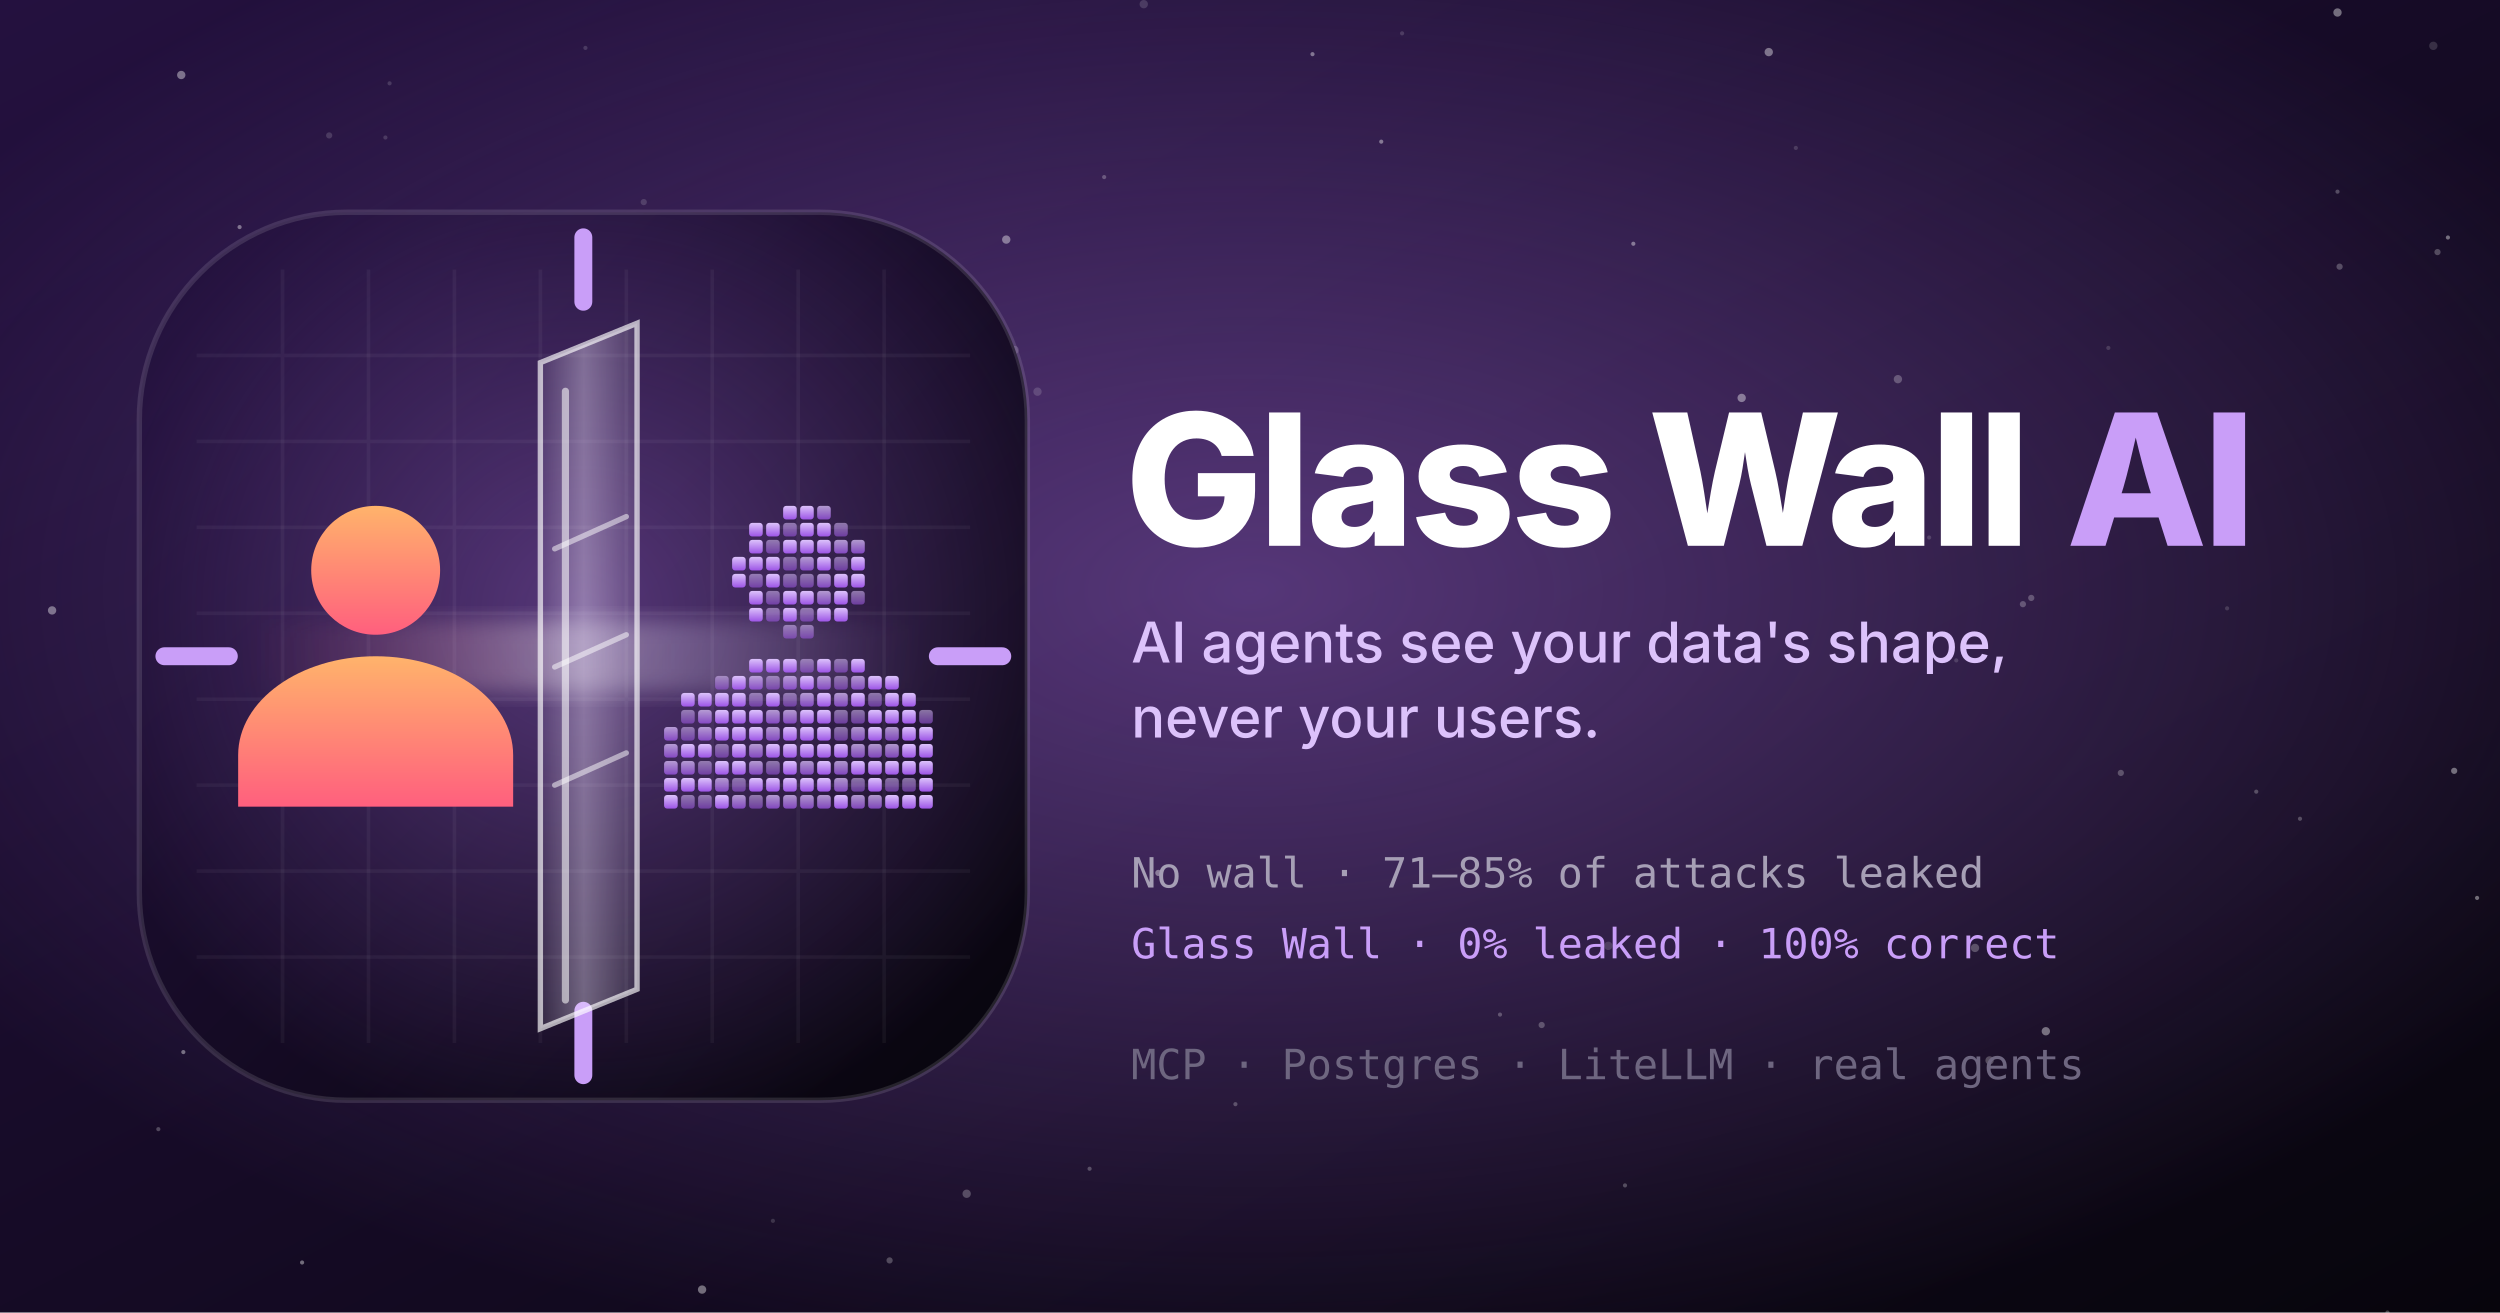
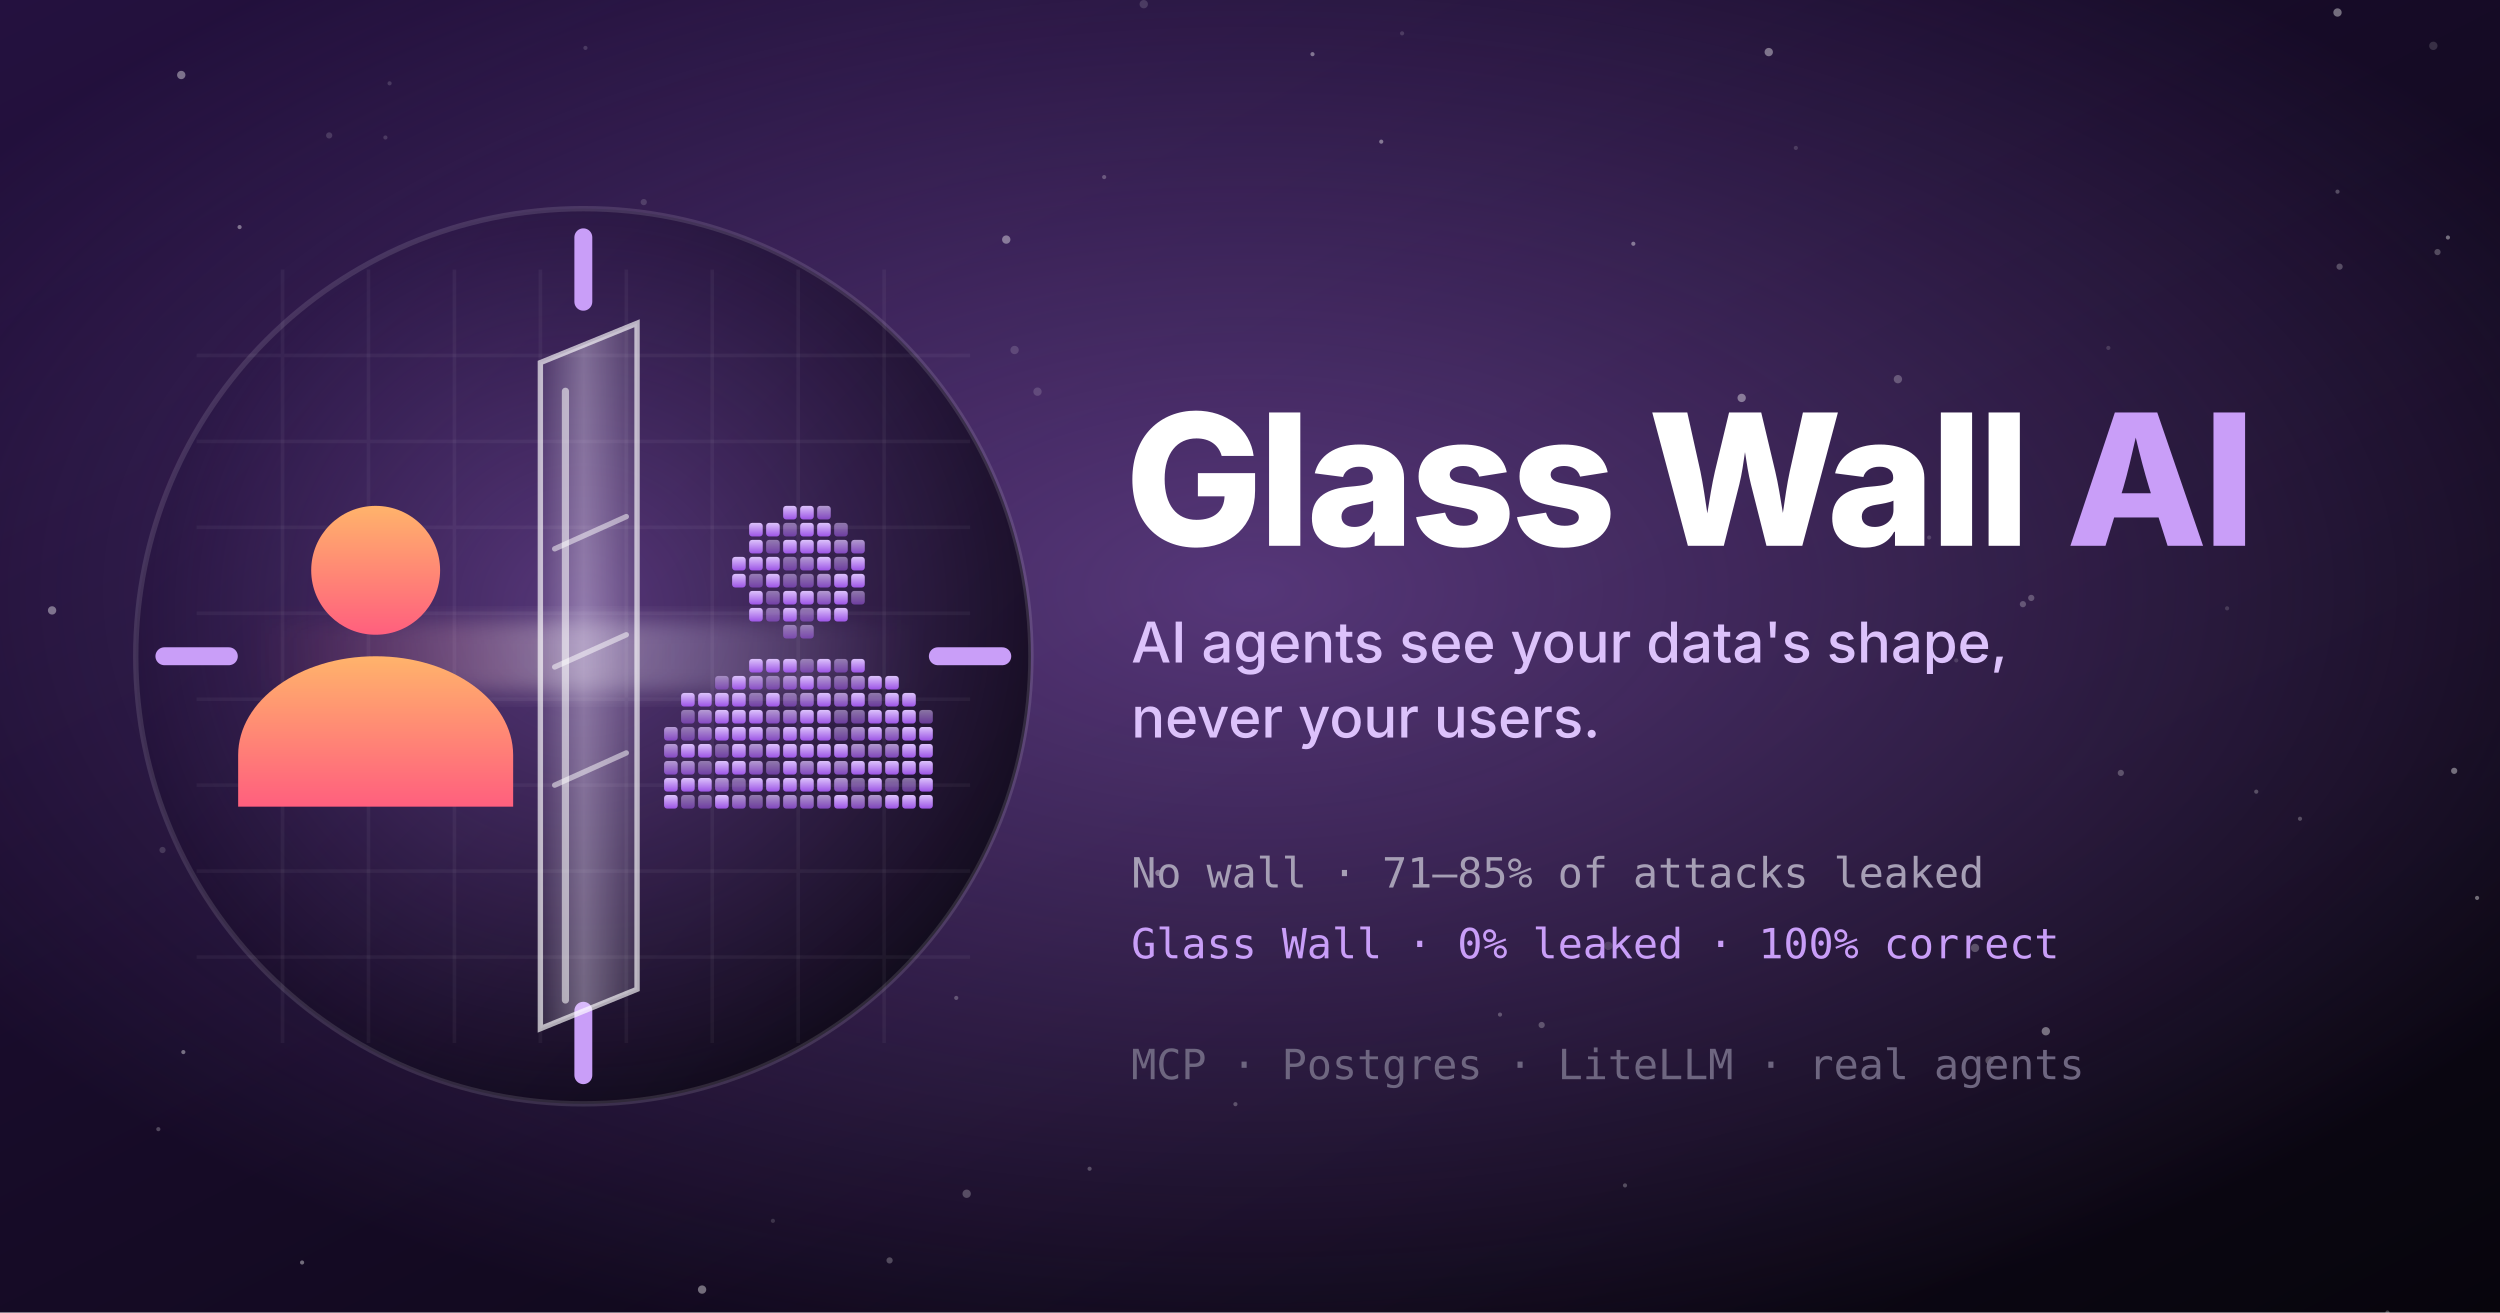
<svg xmlns="http://www.w3.org/2000/svg" viewBox="0 0 1200 630" width="1200" height="630">
  <defs>
    <linearGradient id="bg" x1="0" y1="0" x2="1" y2="1">
      <stop offset="0" stop-color="#24113f" />
      <stop offset="1" stop-color="#07050c" />
    </linearGradient>
    <radialGradient id="glow" cx="0.5" cy="0.45" r="0.6">
      <stop offset="0" stop-color="#b577f3" stop-opacity="0.40" />
      <stop offset="1" stop-color="#b577f3" stop-opacity="0" />
    </radialGradient>
    <linearGradient id="warm" x1="0" y1="0" x2="0" y2="1">
      <stop offset="0" stop-color="#ffb36b" />
      <stop offset="1" stop-color="#ff5f7e" />
    </linearGradient>
    <linearGradient id="tok" x1="0" y1="0" x2="0" y2="1">
      <stop offset="0" stop-color="#dcc2fb" />
      <stop offset="1" stop-color="#9d55e6" />
    </linearGradient>
    <linearGradient id="glass" x1="0" y1="0" x2="1" y2="0">
      <stop offset="0" stop-color="#f3e8ff" stop-opacity="0.10" />
      <stop offset="0.45" stop-color="#f3e8ff" stop-opacity="0.38" />
      <stop offset="1" stop-color="#f3e8ff" stop-opacity="0.12" />
    </linearGradient>
    <linearGradient id="beam" x1="0" y1="0" x2="1" y2="0">
      <stop offset="0" stop-color="#ff5f7e" stop-opacity="0" />
      <stop offset="0.48" stop-color="#ffffff" stop-opacity="0.35" />
      <stop offset="1" stop-color="#dcc2fb" stop-opacity="0" />
    </linearGradient>
    <filter id="soft" x="-20%" y="-20%" width="140%" height="140%">
      <feGaussianBlur stdDeviation="6" />
    </filter>
  </defs>
  <rect width="1200" height="630" fill="url(#bg)" />
  <rect width="1200" height="630" fill="url(#glow)" />
  <circle cx="275" cy="331" r="1" fill="#ffffff" opacity="0.4" />
  <circle cx="115" cy="109" r="1" fill="#ffffff" opacity="0.4" />
  <circle cx="487" cy="168" r="2" fill="#ffffff" opacity="0.15" />
  <circle cx="483" cy="115" r="2" fill="#ffffff" opacity="0.4" />
  <circle cx="523" cy="561" r="1" fill="#ffffff" opacity="0.25" />
  <circle cx="1175" cy="114" r="1" fill="#ffffff" opacity="0.4" />
  <circle cx="663" cy="68" r="1" fill="#ffffff" opacity="0.4" />
  <circle cx="464" cy="573" r="2" fill="#ffffff" opacity="0.25" />
  <circle cx="948" cy="455" r="2" fill="#ffffff" opacity="0.25" />
  <circle cx="1170" cy="121" r="1.5" fill="#ffffff" opacity="0.25" />
  <circle cx="926" cy="258" r="1" fill="#ffffff" opacity="0.15" />
  <circle cx="971" cy="290" r="1.5" fill="#ffffff" opacity="0.25" />
  <circle cx="530" cy="85" r="1" fill="#ffffff" opacity="0.25" />
  <circle cx="218" cy="364" r="1" fill="#ffffff" opacity="0.15" />
  <circle cx="427" cy="605" r="1.5" fill="#ffffff" opacity="0.25" />
  <circle cx="740" cy="492" r="1.5" fill="#ffffff" opacity="0.25" />
  <circle cx="1069" cy="292" r="1" fill="#ffffff" opacity="0.15" />
  <circle cx="371" cy="586" r="1" fill="#ffffff" opacity="0.15" />
  <circle cx="88" cy="505" r="1" fill="#ffffff" opacity="0.4" />
  <circle cx="309" cy="97" r="1.5" fill="#ffffff" opacity="0.15" />
  <circle cx="337" cy="619" r="2" fill="#ffffff" opacity="0.4" />
  <circle cx="287" cy="208" r="1" fill="#ffffff" opacity="0.25" />
  <circle cx="593" cy="530" r="1" fill="#ffffff" opacity="0.25" />
  <circle cx="784" cy="117" r="1" fill="#ffffff" opacity="0.4" />
  <circle cx="772" cy="454" r="2" fill="#ffffff" opacity="0.15" />
  <circle cx="415" cy="462" r="1" fill="#ffffff" opacity="0.4" />
  <circle cx="982" cy="495" r="2" fill="#ffffff" opacity="0.4" />
  <circle cx="231" cy="519" r="1.5" fill="#ffffff" opacity="0.15" />
  <circle cx="1122" cy="92" r="1" fill="#ffffff" opacity="0.25" />
  <circle cx="1104" cy="393" r="1" fill="#ffffff" opacity="0.25" />
  <circle cx="25" cy="293" r="2" fill="#ffffff" opacity="0.4" />
  <circle cx="158" cy="65" r="1.5" fill="#ffffff" opacity="0.15" />
  <circle cx="1168" cy="22" r="2" fill="#ffffff" opacity="0.15" />
  <circle cx="1083" cy="380" r="1" fill="#ffffff" opacity="0.25" />
  <circle cx="1123" cy="128" r="1.5" fill="#ffffff" opacity="0.25" />
  <circle cx="673" cy="16" r="1" fill="#ffffff" opacity="0.15" />
  <circle cx="187" cy="40" r="1" fill="#ffffff" opacity="0.15" />
  <circle cx="862" cy="71" r="1" fill="#ffffff" opacity="0.15" />
  <circle cx="429" cy="196" r="1" fill="#ffffff" opacity="0.4" />
  <circle cx="939" cy="317" r="1" fill="#ffffff" opacity="0.15" />
  <circle cx="780" cy="569" r="1" fill="#ffffff" opacity="0.25" />
  <circle cx="228" cy="180" r="1" fill="#ffffff" opacity="0.25" />
  <circle cx="78" cy="408" r="1.5" fill="#ffffff" opacity="0.15" />
  <circle cx="836" cy="191" r="2" fill="#ffffff" opacity="0.4" />
  <circle cx="556" cy="419" r="1.5" fill="#ffffff" opacity="0.4" />
  <circle cx="156" cy="429" r="1" fill="#ffffff" opacity="0.4" />
  <circle cx="720" cy="487" r="1" fill="#ffffff" opacity="0.25" />
  <circle cx="1122" cy="6" r="2" fill="#ffffff" opacity="0.4" />
  <circle cx="136" cy="192" r="1" fill="#ffffff" opacity="0.15" />
  <circle cx="1018" cy="371" r="1.5" fill="#ffffff" opacity="0.25" />
  <circle cx="498" cy="188" r="2" fill="#ffffff" opacity="0.15" />
  <circle cx="549" cy="2" r="2" fill="#ffffff" opacity="0.15" />
  <circle cx="442" cy="318" r="2" fill="#ffffff" opacity="0.25" />
  <circle cx="281" cy="23" r="1" fill="#ffffff" opacity="0.15" />
  <circle cx="185" cy="66" r="1" fill="#ffffff" opacity="0.15" />
  <circle cx="1146" cy="630" r="1" fill="#ffffff" opacity="0.25" />
  <circle cx="87" cy="36" r="2" fill="#ffffff" opacity="0.4" />
  <circle cx="1189" cy="431" r="1" fill="#ffffff" opacity="0.4" />
  <circle cx="459" cy="479" r="1" fill="#ffffff" opacity="0.25" />
  <circle cx="630" cy="26" r="1" fill="#ffffff" opacity="0.4" />
  <circle cx="1012" cy="167" r="1" fill="#ffffff" opacity="0.15" />
  <circle cx="1178" cy="370" r="1.5" fill="#ffffff" opacity="0.4" />
  <circle cx="911" cy="182" r="2" fill="#ffffff" opacity="0.25" />
  <circle cx="975" cy="287" r="1.5" fill="#ffffff" opacity="0.25" />
  <circle cx="849" cy="25" r="2" fill="#ffffff" opacity="0.4" />
  <circle cx="145" cy="606" r="1" fill="#ffffff" opacity="0.4" />
  <circle cx="153" cy="271" r="1" fill="#ffffff" opacity="0.15" />
  <circle cx="955" cy="509" r="2" fill="#ffffff" opacity="0.25" />
  <circle cx="76" cy="542" r="1" fill="#ffffff" opacity="0.25" />
  <g transform="translate(60 95) scale(0.859375)">
-     <rect x="8" y="8" width="496" height="496" rx="116" fill="url(#bg)" />
-     <rect x="8" y="8" width="496" height="496" rx="116" fill="url(#glow)" />
+     <circle cx="256" cy="256" r="250" fill="url(#bg)" />
+     <circle cx="256" cy="256" r="250" fill="url(#glow)" />
    <path d="M88 40V472M40 88H472" stroke="#ffffff" stroke-opacity="0.045" stroke-width="2" />
    <path d="M136 40V472M40 136H472" stroke="#ffffff" stroke-opacity="0.045" stroke-width="2" />
    <path d="M184 40V472M40 184H472" stroke="#ffffff" stroke-opacity="0.045" stroke-width="2" />
    <path d="M232 40V472M40 232H472" stroke="#ffffff" stroke-opacity="0.045" stroke-width="2" />
    <path d="M280 40V472M40 280H472" stroke="#ffffff" stroke-opacity="0.045" stroke-width="2" />
    <path d="M328 40V472M40 328H472" stroke="#ffffff" stroke-opacity="0.045" stroke-width="2" />
    <path d="M376 40V472M40 376H472" stroke="#ffffff" stroke-opacity="0.045" stroke-width="2" />
    <path d="M424 40V472M40 424H472" stroke="#ffffff" stroke-opacity="0.045" stroke-width="2" />
    <g stroke="#c99ef8" stroke-width="10" stroke-linecap="round">
      <path d="M256 22V58M256 454V490M22 256H58M454 256H490" />
    </g>
    <rect x="70" y="236" width="372" height="40" fill="url(#beam)" filter="url(#soft)" />
    <g fill="url(#warm)">
      <circle cx="140" cy="208.0" r="36.0" />
      <path d="M63.2,340.0 V311.2 A76.8,55.2 0 0 1 216.8,311.2 V340.0 Z" />
    </g>
    <g fill="url(#tok)">
      <rect x="367.6" y="172.0" width="7.6" height="7.6" rx="1.7" opacity="1" />
      <rect x="377.1" y="172.0" width="7.6" height="7.6" rx="1.7" opacity="1" />
      <rect x="386.6" y="172.0" width="7.6" height="7.6" rx="1.7" opacity="0.75" />
      <rect x="348.6" y="181.5" width="7.6" height="7.6" rx="1.7" opacity="1" />
      <rect x="358.1" y="181.5" width="7.6" height="7.6" rx="1.7" opacity="1" />
      <rect x="367.6" y="181.5" width="7.6" height="7.6" rx="1.7" opacity="0.55" />
      <rect x="377.1" y="181.5" width="7.6" height="7.6" rx="1.7" opacity="1" />
      <rect x="386.6" y="181.5" width="7.6" height="7.6" rx="1.7" opacity="1" />
      <rect x="396.1" y="181.5" width="7.6" height="7.6" rx="1.7" opacity="0.55" />
      <rect x="348.6" y="191.0" width="7.6" height="7.6" rx="1.7" opacity="1" />
      <rect x="358.1" y="191.0" width="7.6" height="7.6" rx="1.7" opacity="0.55" />
      <rect x="367.6" y="191.0" width="7.6" height="7.6" rx="1.7" opacity="1" />
      <rect x="377.1" y="191.0" width="7.6" height="7.6" rx="1.7" opacity="1" />
      <rect x="386.6" y="191.0" width="7.6" height="7.6" rx="1.7" opacity="1" />
      <rect x="396.1" y="191.0" width="7.6" height="7.6" rx="1.7" opacity="0.75" />
      <rect x="405.6" y="191.0" width="7.6" height="7.6" rx="1.7" opacity="0.75" />
      <rect x="339.1" y="200.5" width="7.6" height="7.6" rx="1.7" opacity="1" />
      <rect x="348.6" y="200.5" width="7.6" height="7.6" rx="1.7" opacity="1" />
      <rect x="358.1" y="200.5" width="7.6" height="7.6" rx="1.7" opacity="1" />
      <rect x="367.6" y="200.5" width="7.6" height="7.6" rx="1.7" opacity="0.55" />
      <rect x="377.1" y="200.5" width="7.6" height="7.6" rx="1.7" opacity="0.75" />
      <rect x="386.6" y="200.5" width="7.6" height="7.6" rx="1.7" opacity="1" />
      <rect x="396.1" y="200.5" width="7.6" height="7.6" rx="1.7" opacity="0.55" />
      <rect x="405.6" y="200.5" width="7.6" height="7.6" rx="1.7" opacity="1" />
      <rect x="339.1" y="210.0" width="7.6" height="7.6" rx="1.7" opacity="1" />
      <rect x="348.6" y="210.0" width="7.6" height="7.6" rx="1.7" opacity="0.55" />
      <rect x="358.1" y="210.0" width="7.6" height="7.6" rx="1.7" opacity="1" />
      <rect x="367.6" y="210.0" width="7.6" height="7.6" rx="1.7" opacity="0.55" />
      <rect x="377.1" y="210.0" width="7.6" height="7.6" rx="1.7" opacity="0.55" />
      <rect x="386.6" y="210.0" width="7.6" height="7.6" rx="1.7" opacity="0.75" />
      <rect x="396.1" y="210.0" width="7.6" height="7.6" rx="1.7" opacity="1" />
      <rect x="405.6" y="210.0" width="7.6" height="7.6" rx="1.7" opacity="1" />
      <rect x="348.6" y="219.5" width="7.6" height="7.6" rx="1.7" opacity="1" />
      <rect x="358.1" y="219.5" width="7.6" height="7.6" rx="1.7" opacity="0.55" />
      <rect x="367.6" y="219.5" width="7.6" height="7.6" rx="1.7" opacity="1" />
      <rect x="377.1" y="219.5" width="7.6" height="7.6" rx="1.7" opacity="1" />
      <rect x="386.6" y="219.5" width="7.6" height="7.6" rx="1.7" opacity="0.75" />
      <rect x="396.1" y="219.5" width="7.6" height="7.6" rx="1.7" opacity="1" />
      <rect x="405.6" y="219.5" width="7.6" height="7.6" rx="1.7" opacity="0.55" />
      <rect x="348.6" y="229.0" width="7.6" height="7.6" rx="1.7" opacity="1" />
      <rect x="358.1" y="229.0" width="7.6" height="7.6" rx="1.7" opacity="0.55" />
      <rect x="367.6" y="229.0" width="7.6" height="7.6" rx="1.7" opacity="1" />
      <rect x="377.1" y="229.0" width="7.6" height="7.6" rx="1.7" opacity="0.55" />
      <rect x="386.6" y="229.0" width="7.6" height="7.6" rx="1.7" opacity="1" />
      <rect x="396.1" y="229.0" width="7.6" height="7.6" rx="1.7" opacity="1" />
      <rect x="367.6" y="238.5" width="7.6" height="7.6" rx="1.7" opacity="0.55" />
      <rect x="377.1" y="238.5" width="7.6" height="7.6" rx="1.7" opacity="0.55" />
      <rect x="348.6" y="257.5" width="7.6" height="7.6" rx="1.7" opacity="1" />
      <rect x="358.1" y="257.5" width="7.6" height="7.6" rx="1.7" opacity="1" />
      <rect x="367.6" y="257.5" width="7.6" height="7.6" rx="1.7" opacity="1" />
      <rect x="377.1" y="257.5" width="7.6" height="7.6" rx="1.7" opacity="0.55" />
      <rect x="386.6" y="257.5" width="7.6" height="7.6" rx="1.7" opacity="1" />
      <rect x="396.1" y="257.5" width="7.6" height="7.6" rx="1.7" opacity="0.55" />
      <rect x="405.6" y="257.5" width="7.6" height="7.6" rx="1.7" opacity="1" />
      <rect x="329.6" y="267.0" width="7.6" height="7.6" rx="1.7" opacity="0.55" />
      <rect x="339.1" y="267.0" width="7.6" height="7.6" rx="1.7" opacity="1" />
      <rect x="348.6" y="267.0" width="7.6" height="7.6" rx="1.7" opacity="0.75" />
      <rect x="358.1" y="267.0" width="7.6" height="7.6" rx="1.7" opacity="0.55" />
      <rect x="367.6" y="267.0" width="7.6" height="7.6" rx="1.7" opacity="0.75" />
      <rect x="377.1" y="267.0" width="7.6" height="7.6" rx="1.7" opacity="1" />
      <rect x="386.6" y="267.0" width="7.6" height="7.6" rx="1.7" opacity="0.75" />
      <rect x="396.1" y="267.0" width="7.6" height="7.6" rx="1.7" opacity="0.55" />
      <rect x="405.6" y="267.0" width="7.6" height="7.6" rx="1.7" opacity="0.75" />
      <rect x="415.1" y="267.0" width="7.6" height="7.6" rx="1.7" opacity="1" />
      <rect x="424.6" y="267.0" width="7.6" height="7.6" rx="1.7" opacity="1" />
      <rect x="310.6" y="276.5" width="7.6" height="7.6" rx="1.7" opacity="1" />
      <rect x="320.1" y="276.5" width="7.6" height="7.6" rx="1.7" opacity="1" />
      <rect x="329.6" y="276.5" width="7.6" height="7.6" rx="1.7" opacity="1" />
      <rect x="339.1" y="276.5" width="7.6" height="7.6" rx="1.7" opacity="1" />
      <rect x="348.6" y="276.5" width="7.6" height="7.6" rx="1.7" opacity="0.55" />
      <rect x="358.1" y="276.5" width="7.6" height="7.6" rx="1.7" opacity="1" />
      <rect x="367.6" y="276.5" width="7.6" height="7.6" rx="1.7" opacity="0.55" />
      <rect x="377.1" y="276.5" width="7.6" height="7.6" rx="1.7" opacity="0.75" />
      <rect x="386.6" y="276.5" width="7.6" height="7.6" rx="1.7" opacity="1" />
      <rect x="396.1" y="276.5" width="7.6" height="7.6" rx="1.7" opacity="0.75" />
      <rect x="405.6" y="276.5" width="7.6" height="7.6" rx="1.7" opacity="1" />
      <rect x="415.1" y="276.5" width="7.6" height="7.6" rx="1.7" opacity="0.55" />
      <rect x="424.6" y="276.5" width="7.6" height="7.6" rx="1.7" opacity="1" />
      <rect x="434.1" y="276.5" width="7.6" height="7.6" rx="1.7" opacity="1" />
      <rect x="310.6" y="286.0" width="7.6" height="7.6" rx="1.7" opacity="0.55" />
      <rect x="320.1" y="286.0" width="7.6" height="7.6" rx="1.7" opacity="0.75" />
      <rect x="329.6" y="286.0" width="7.6" height="7.6" rx="1.7" opacity="1" />
      <rect x="339.1" y="286.0" width="7.6" height="7.6" rx="1.7" opacity="1" />
      <rect x="348.6" y="286.0" width="7.6" height="7.6" rx="1.7" opacity="1" />
      <rect x="358.1" y="286.0" width="7.6" height="7.6" rx="1.7" opacity="0.75" />
      <rect x="367.6" y="286.0" width="7.6" height="7.6" rx="1.7" opacity="0.75" />
      <rect x="377.1" y="286.0" width="7.6" height="7.6" rx="1.7" opacity="1" />
      <rect x="386.6" y="286.0" width="7.6" height="7.6" rx="1.7" opacity="1" />
      <rect x="396.1" y="286.0" width="7.6" height="7.6" rx="1.7" opacity="0.55" />
      <rect x="405.6" y="286.0" width="7.6" height="7.6" rx="1.7" opacity="0.55" />
      <rect x="415.1" y="286.0" width="7.6" height="7.6" rx="1.7" opacity="1" />
      <rect x="424.6" y="286.0" width="7.6" height="7.6" rx="1.7" opacity="1" />
      <rect x="434.1" y="286.0" width="7.6" height="7.6" rx="1.7" opacity="1" />
      <rect x="443.6" y="286.0" width="7.6" height="7.6" rx="1.7" opacity="0.55" />
      <rect x="301.1" y="295.5" width="7.6" height="7.6" rx="1.7" opacity="0.75" />
      <rect x="310.6" y="295.5" width="7.6" height="7.6" rx="1.7" opacity="0.55" />
      <rect x="320.1" y="295.5" width="7.6" height="7.6" rx="1.7" opacity="0.75" />
      <rect x="329.6" y="295.5" width="7.6" height="7.6" rx="1.7" opacity="1" />
      <rect x="339.1" y="295.5" width="7.6" height="7.6" rx="1.7" opacity="1" />
      <rect x="348.6" y="295.5" width="7.6" height="7.6" rx="1.7" opacity="1" />
      <rect x="358.1" y="295.5" width="7.6" height="7.6" rx="1.7" opacity="0.75" />
      <rect x="367.6" y="295.5" width="7.6" height="7.6" rx="1.7" opacity="1" />
      <rect x="377.1" y="295.5" width="7.6" height="7.6" rx="1.7" opacity="1" />
      <rect x="386.6" y="295.5" width="7.6" height="7.6" rx="1.7" opacity="1" />
      <rect x="396.1" y="295.5" width="7.6" height="7.6" rx="1.7" opacity="0.55" />
      <rect x="405.6" y="295.5" width="7.6" height="7.6" rx="1.7" opacity="0.75" />
      <rect x="415.1" y="295.5" width="7.6" height="7.6" rx="1.7" opacity="1" />
      <rect x="424.6" y="295.5" width="7.6" height="7.6" rx="1.7" opacity="0.75" />
      <rect x="434.1" y="295.5" width="7.6" height="7.6" rx="1.7" opacity="1" />
      <rect x="443.6" y="295.5" width="7.6" height="7.6" rx="1.7" opacity="1" />
      <rect x="301.1" y="305.0" width="7.6" height="7.6" rx="1.7" opacity="0.75" />
      <rect x="310.6" y="305.0" width="7.6" height="7.6" rx="1.7" opacity="1" />
      <rect x="320.1" y="305.0" width="7.6" height="7.6" rx="1.7" opacity="1" />
      <rect x="329.6" y="305.0" width="7.6" height="7.6" rx="1.7" opacity="0.55" />
      <rect x="339.1" y="305.0" width="7.6" height="7.6" rx="1.7" opacity="1" />
      <rect x="348.6" y="305.0" width="7.6" height="7.6" rx="1.7" opacity="0.75" />
      <rect x="358.1" y="305.0" width="7.6" height="7.6" rx="1.7" opacity="1" />
      <rect x="367.6" y="305.0" width="7.6" height="7.6" rx="1.7" opacity="1" />
      <rect x="377.1" y="305.0" width="7.6" height="7.6" rx="1.7" opacity="1" />
      <rect x="386.6" y="305.0" width="7.6" height="7.6" rx="1.7" opacity="1" />
      <rect x="396.1" y="305.0" width="7.6" height="7.6" rx="1.7" opacity="1" />
      <rect x="405.6" y="305.0" width="7.6" height="7.6" rx="1.7" opacity="0.75" />
      <rect x="415.1" y="305.0" width="7.6" height="7.6" rx="1.7" opacity="0.75" />
      <rect x="424.6" y="305.0" width="7.6" height="7.6" rx="1.7" opacity="0.75" />
      <rect x="434.1" y="305.0" width="7.6" height="7.6" rx="1.7" opacity="1" />
      <rect x="443.6" y="305.0" width="7.6" height="7.6" rx="1.7" opacity="1" />
      <rect x="301.1" y="314.5" width="7.6" height="7.6" rx="1.7" opacity="0.75" />
      <rect x="310.6" y="314.5" width="7.6" height="7.6" rx="1.7" opacity="0.75" />
      <rect x="320.1" y="314.5" width="7.6" height="7.6" rx="1.7" opacity="0.55" />
      <rect x="329.6" y="314.5" width="7.6" height="7.6" rx="1.7" opacity="1" />
      <rect x="339.1" y="314.5" width="7.6" height="7.6" rx="1.7" opacity="1" />
      <rect x="348.6" y="314.5" width="7.6" height="7.6" rx="1.7" opacity="0.75" />
      <rect x="358.1" y="314.5" width="7.6" height="7.6" rx="1.7" opacity="0.55" />
      <rect x="367.6" y="314.5" width="7.6" height="7.6" rx="1.7" opacity="1" />
      <rect x="377.1" y="314.5" width="7.6" height="7.6" rx="1.7" opacity="0.75" />
      <rect x="386.6" y="314.5" width="7.6" height="7.6" rx="1.7" opacity="1" />
      <rect x="396.1" y="314.5" width="7.6" height="7.6" rx="1.7" opacity="0.75" />
      <rect x="405.6" y="314.5" width="7.6" height="7.6" rx="1.7" opacity="1" />
      <rect x="415.1" y="314.5" width="7.6" height="7.6" rx="1.7" opacity="1" />
      <rect x="424.6" y="314.5" width="7.6" height="7.6" rx="1.7" opacity="1" />
      <rect x="434.1" y="314.5" width="7.6" height="7.6" rx="1.7" opacity="1" />
      <rect x="443.6" y="314.5" width="7.6" height="7.6" rx="1.7" opacity="1" />
      <rect x="301.1" y="324.0" width="7.6" height="7.6" rx="1.7" opacity="1" />
      <rect x="310.6" y="324.0" width="7.6" height="7.6" rx="1.7" opacity="1" />
      <rect x="320.1" y="324.0" width="7.6" height="7.6" rx="1.7" opacity="1" />
      <rect x="329.6" y="324.0" width="7.6" height="7.6" rx="1.7" opacity="0.75" />
      <rect x="339.1" y="324.0" width="7.6" height="7.6" rx="1.7" opacity="0.55" />
      <rect x="348.6" y="324.0" width="7.6" height="7.6" rx="1.7" opacity="1" />
      <rect x="358.1" y="324.0" width="7.6" height="7.6" rx="1.7" opacity="1" />
      <rect x="367.6" y="324.0" width="7.6" height="7.6" rx="1.7" opacity="1" />
      <rect x="377.1" y="324.0" width="7.6" height="7.6" rx="1.7" opacity="1" />
      <rect x="386.6" y="324.0" width="7.6" height="7.6" rx="1.7" opacity="1" />
      <rect x="396.1" y="324.0" width="7.6" height="7.6" rx="1.7" opacity="0.75" />
      <rect x="405.6" y="324.0" width="7.6" height="7.6" rx="1.7" opacity="0.55" />
      <rect x="415.1" y="324.0" width="7.6" height="7.6" rx="1.7" opacity="1" />
      <rect x="424.6" y="324.0" width="7.6" height="7.6" rx="1.7" opacity="0.55" />
      <rect x="434.1" y="324.0" width="7.6" height="7.6" rx="1.7" opacity="0.55" />
      <rect x="443.6" y="324.0" width="7.6" height="7.6" rx="1.7" opacity="1" />
      <rect x="301.1" y="333.5" width="7.6" height="7.6" rx="1.7" opacity="1" />
      <rect x="310.6" y="333.5" width="7.6" height="7.6" rx="1.7" opacity="0.55" />
      <rect x="320.1" y="333.5" width="7.6" height="7.6" rx="1.7" opacity="0.55" />
      <rect x="329.6" y="333.5" width="7.6" height="7.6" rx="1.7" opacity="1" />
      <rect x="339.1" y="333.5" width="7.6" height="7.6" rx="1.7" opacity="0.75" />
      <rect x="348.6" y="333.5" width="7.6" height="7.6" rx="1.7" opacity="0.55" />
      <rect x="358.1" y="333.5" width="7.6" height="7.6" rx="1.7" opacity="0.75" />
      <rect x="367.6" y="333.5" width="7.6" height="7.6" rx="1.7" opacity="0.75" />
      <rect x="377.1" y="333.5" width="7.6" height="7.6" rx="1.7" opacity="0.75" />
      <rect x="386.6" y="333.5" width="7.6" height="7.6" rx="1.7" opacity="0.75" />
      <rect x="396.1" y="333.5" width="7.6" height="7.6" rx="1.7" opacity="1" />
      <rect x="405.6" y="333.5" width="7.6" height="7.6" rx="1.7" opacity="0.75" />
      <rect x="415.1" y="333.5" width="7.6" height="7.6" rx="1.7" opacity="0.75" />
      <rect x="424.6" y="333.5" width="7.6" height="7.6" rx="1.7" opacity="1" />
      <rect x="434.1" y="333.5" width="7.6" height="7.6" rx="1.7" opacity="1" />
      <rect x="443.6" y="333.5" width="7.6" height="7.6" rx="1.7" opacity="1" />
    </g>
    <g>
      <polygon points="232,92 286,70 286,442 232,464" fill="url(#glass)" stroke="#ffffff" stroke-opacity="0.65" stroke-width="3" />
      <path d="M246 108 V448" stroke="#ffffff" stroke-opacity="0.55" stroke-width="4" stroke-linecap="round" />
      <g stroke="#ffffff" stroke-opacity="0.5" stroke-width="3" stroke-linecap="round">
        <path d="M240 196 L280 178M240 262 L280 244M240 328 L280 310" />
      </g>
    </g>
-     <rect x="8" y="8" width="496" height="496" rx="116" fill="none" stroke="#ffffff" stroke-opacity="0.12" stroke-width="3" />
+     <circle cx="256" cy="256" r="250" fill="none" stroke="#ffffff" stroke-opacity="0.12" stroke-width="3" />
  </g>
  <text x="540" y="262" font-family="Inter, Segoe UI, system-ui, sans-serif" font-size="88" font-weight="800" fill="#ffffff" letter-spacing="-2">Glass Wall <tspan fill="#c99ef8">AI</tspan>
  </text>
  <text x="543" y="318" font-family="Inter, Segoe UI, system-ui, sans-serif" font-size="27" font-weight="500" fill="#dcc2fb">AI agents see your data's shape,</text>
  <text x="543" y="354" font-family="Inter, Segoe UI, system-ui, sans-serif" font-size="27" font-weight="500" fill="#dcc2fb">never your users.</text>
  <g font-family="JetBrains Mono, Consolas, monospace" font-size="20" fill="#a69fb5">
    <text x="543" y="426">No wall    · 71–85% of attacks leaked</text>
    <text x="543" y="460" fill="#c99ef8">Glass Wall · 0% leaked · 100% correct</text>
    <text x="543" y="518" fill="#6e6680">MCP · Postgres · LiteLLM · real agents</text>
  </g>
</svg>
